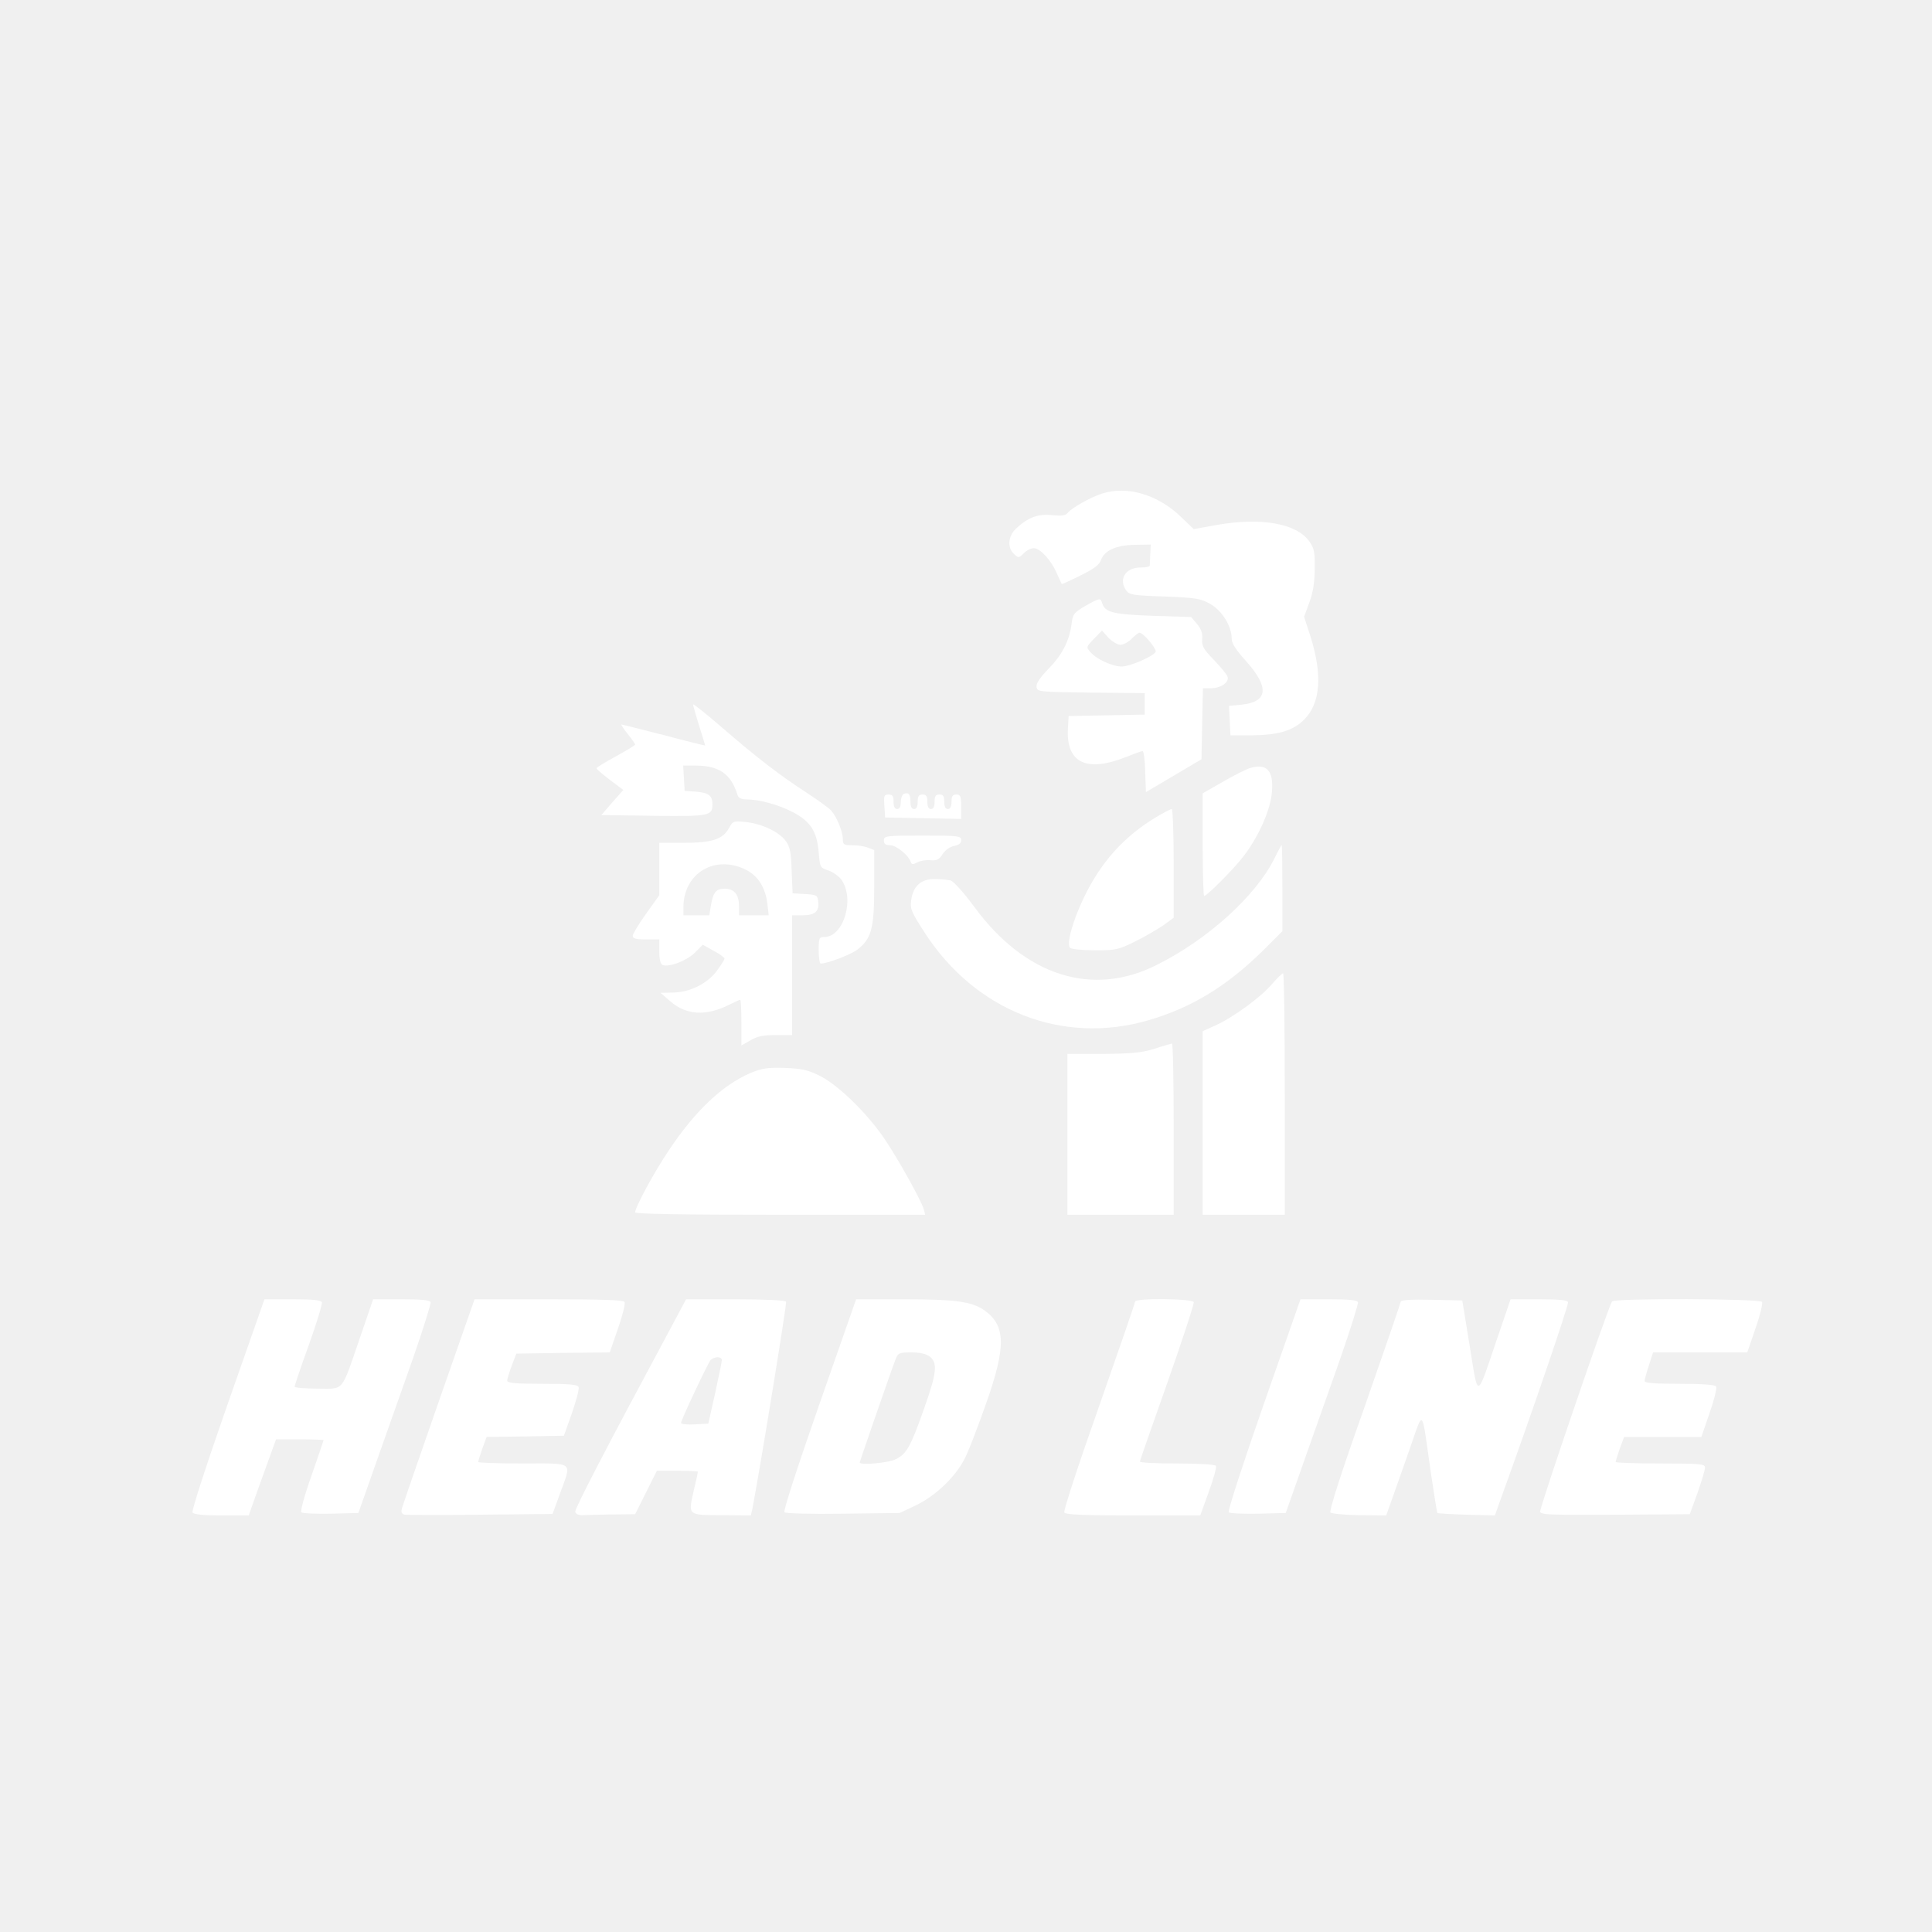
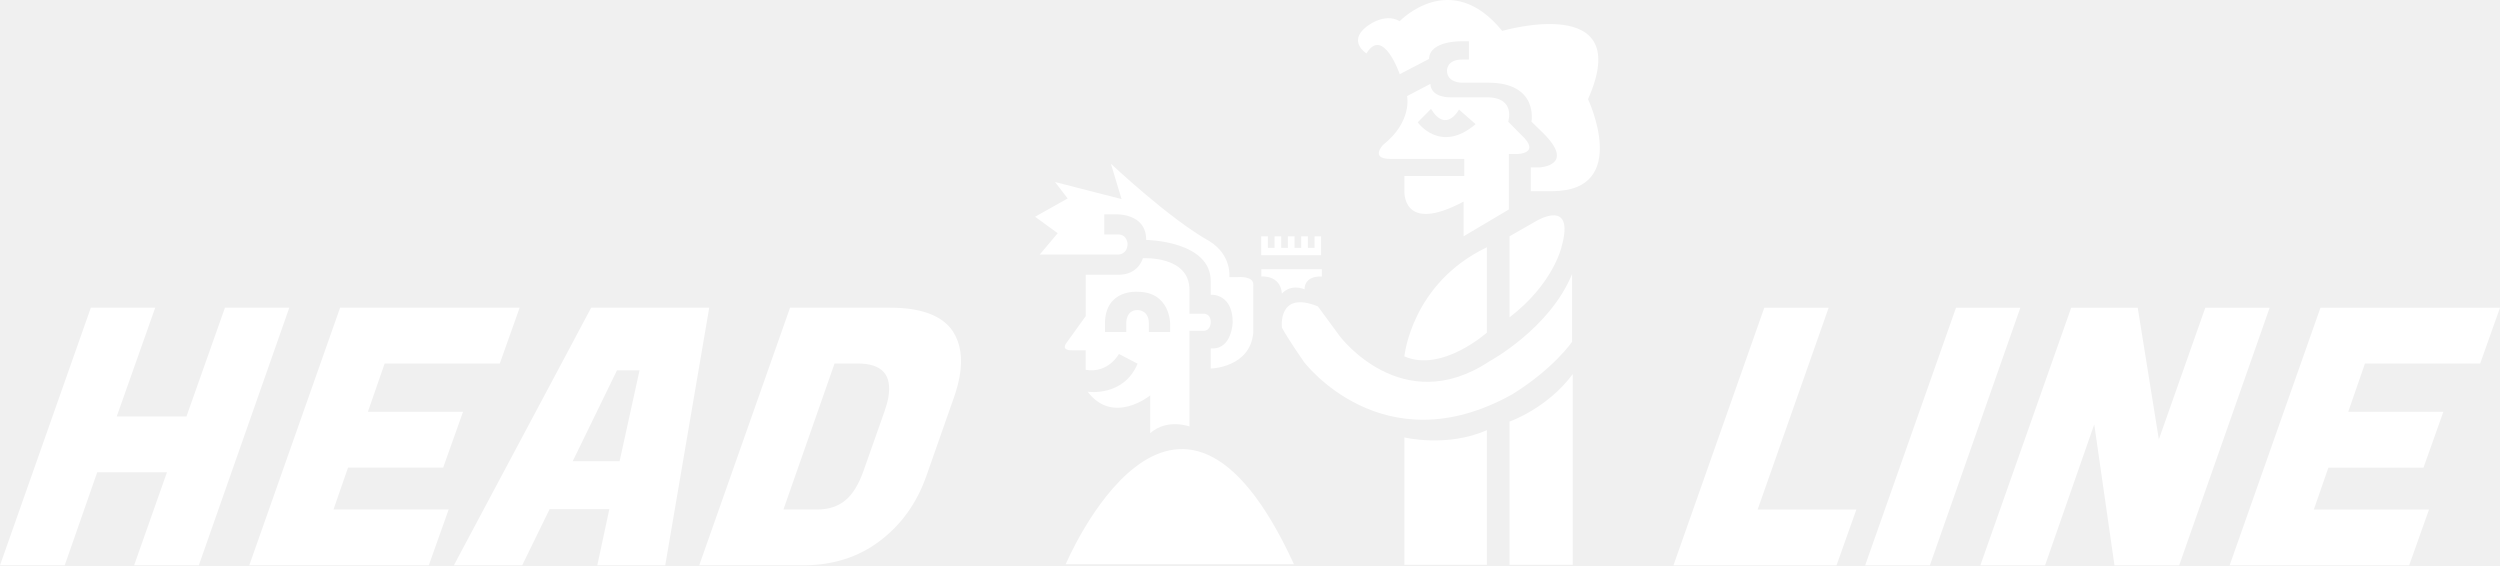
- <svg xmlns="http://www.w3.org/2000/svg" width="800" height="800" preserveAspectRatio="xMidYMid meet">
-   <g class="layer">
-     <g fill="#000000" filter="url(#svg_1_blur)" id="svg_1" transform="translate(0 800) scale(0.1 -0.1)">
-       <path d="m4563,5956c-49,-16 -124,-58 -142,-80c-9,-11 -25,-13 -65,-9c-58,6 -100,-10 -148,-55c-34,-31 -38,-80 -9,-106c18,-17 20,-17 40,3c12,12 30,21 42,21c26,0 72,-50 95,-104c10,-22 19,-42 20,-44c1,-2 36,14 78,35c56,28 78,44 85,64c14,40 64,62 141,63l65,1l-2,-40c-1,-22 -2,-43 -2,-47c-1,-5 -18,-8 -39,-8c-62,0 -92,-49 -58,-96c13,-17 31,-20 158,-24c128,-5 148,-8 188,-30c49,-27 90,-92 90,-143c0,-21 16,-46 60,-95c97,-108 91,-169 -20,-180l-51,-5l3,-61l3,-61l85,0c112,1 174,19 220,65c68,68 77,184 26,346l-26,80l22,60c15,41 22,83 22,139c1,69 -2,85 -23,114c-53,74 -201,100 -384,67l-94,-17l-51,49c-96,94 -225,132 -329,98z" fill="#ffffff" id="svg_2" />
-       <path d="m4494,5491c-47,-28 -52,-33 -57,-76c-10,-71 -39,-127 -96,-185c-35,-36 -51,-60 -49,-74c3,-21 8,-21 226,-24l222,-2l0,-45l0,-44l-157,-3l-158,-3l-3,-52c-8,-142 77,-183 242,-117c33,13 63,24 67,24c5,0 10,-38 11,-85l3,-85l115,68l115,68l3,147l3,147l32,0c42,0 78,25 70,48c-3,9 -29,41 -57,70c-43,44 -50,57 -48,86c2,24 -4,41 -21,62l-25,29l-159,5c-164,6 -197,14 -209,52c-7,23 -10,23 -70,-11zm145,-161c12,0 33,11 47,25c14,14 28,25 32,25c17,0 74,-69 67,-80c-12,-19 -107,-60 -140,-60c-38,0 -104,30 -129,59c-19,21 -19,22 14,56l33,34l27,-30c16,-16 38,-29 49,-29z" fill="#ffffff" id="svg_3" />
-       <path d="m2870,5083c0,-4 11,-44 25,-88c14,-44 25,-81 25,-82c0,-1 -77,18 -171,43c-94,24 -173,44 -176,44c-2,0 9,-18 26,-39c17,-21 31,-41 31,-44c0,-3 -36,-25 -80,-49c-44,-24 -80,-46 -80,-49c0,-4 25,-25 55,-48l56,-42l-46,-52l-45,-52l216,-3c233,-3 244,0 244,48c0,36 -16,48 -70,52l-45,3l-3,53l-3,52l53,0c97,-1 145,-35 172,-122c4,-12 16,-18 35,-18c55,0 135,-22 194,-53c73,-38 100,-80 107,-166c5,-62 6,-64 39,-75c19,-6 43,-23 54,-37c58,-79 11,-239 -70,-239c-21,0 -23,-4 -23,-55c0,-30 4,-55 8,-55c28,0 122,36 151,57c59,45 71,87 71,261l0,152l-26,10c-14,6 -43,10 -65,10c-35,0 -39,3 -39,25c0,31 -25,93 -48,118c-9,11 -55,44 -101,74c-113,73 -211,149 -353,272c-65,56 -118,98 -118,94z" fill="#ffffff" id="svg_4" />
-       <path d="m5177,4820c-16,-5 -67,-30 -113,-57l-84,-48l0,-212c0,-117 3,-213 6,-213c12,0 129,118 166,168c63,84 110,192 115,265c7,86 -22,117 -90,97z" fill="#ffffff" id="svg_5" />
-       <path d="m3743,4713c-7,-3 -13,-18 -13,-34c0,-19 -5,-29 -15,-29c-10,0 -15,10 -15,30c0,24 -4,30 -21,30c-18,0 -20,-5 -17,-47l3,-48l158,-3l157,-3l0,51c0,43 -3,50 -20,50c-16,0 -20,-7 -20,-30c0,-20 -5,-30 -15,-30c-10,0 -15,10 -15,30c0,23 -4,30 -20,30c-16,0 -20,-7 -20,-30c0,-20 -5,-30 -15,-30c-10,0 -15,10 -15,30c0,23 -4,30 -20,30c-16,0 -20,-7 -20,-30c0,-20 -5,-30 -15,-30c-10,0 -15,10 -15,29c0,32 -7,41 -27,34z" fill="#ffffff" id="svg_6" />
-       <path d="m4785,4615c-131,-79 -227,-186 -296,-330c-47,-97 -74,-194 -58,-210c5,-5 51,-10 103,-10c86,0 97,2 167,37c41,20 93,51 117,67l42,31l0,225c0,124 -4,225 -8,225c-5,0 -35,-16 -67,-35z" fill="#ffffff" id="svg_7" />
-       <path d="m3018,4570c-26,-46 -71,-60 -188,-60l-100,0l0,-109l0,-108l-55,-77c-30,-42 -55,-83 -55,-91c0,-11 13,-15 55,-15l55,0l0,-50c0,-34 5,-52 14,-56c27,-10 100,18 133,51l33,33l45,-25c25,-13 45,-28 45,-32c0,-5 -14,-27 -31,-50c-38,-53 -114,-91 -184,-91l-50,-1l38,-33c67,-60 151,-65 247,-16c22,11 42,20 45,20c3,0 5,-43 5,-95l0,-94l37,21c28,17 53,22 105,22l68,0l0,248l0,248l44,0c50,0 69,16 64,57c-3,26 -6,28 -55,31l-51,3l-4,94c-2,75 -7,99 -24,122c-27,38 -97,71 -164,79c-54,5 -55,5 -72,-26zm72,-172c50,-26 80,-74 88,-144l5,-44l-62,0l-61,0l0,39c0,47 -20,71 -59,71c-36,0 -48,-15 -57,-68l-7,-42l-53,0l-54,0l0,33c0,142 131,220 260,155z" fill="#ffffff" id="svg_8" />
-       <path d="m3660,4520c0,-15 7,-20 26,-20c25,0 76,-41 85,-69c4,-11 9,-12 27,-2c13,7 37,11 55,9c26,-2 35,2 50,25c10,16 29,30 47,34c21,4 30,11 30,24c0,18 -10,19 -160,19c-153,0 -160,-1 -160,-20z" fill="#ffffff" id="svg_9" />
-       <path d="m5278,4447c-76,-155 -276,-337 -489,-443c-266,-134 -545,-45 -754,240c-44,60 -86,106 -98,110c-12,3 -43,6 -68,6c-56,0 -88,-29 -96,-88c-5,-36 1,-49 56,-134c210,-325 571,-466 925,-363c182,53 327,142 479,292l77,77l0,178c0,98 -1,178 -3,178c-2,0 -15,-24 -29,-53z" fill="#ffffff" id="svg_10" />
-       <path d="m5266,3924c-46,-54 -160,-137 -233,-170l-53,-24l0,-380l0,-380l170,0l170,0l0,500c0,275 -3,500 -7,500c-5,-1 -25,-21 -47,-46z" fill="#ffffff" id="svg_11" />
-       <path d="m4780,3657c-53,-16 -93,-20 -212,-21l-148,0l0,-333l0,-333l220,0l220,0l0,355c0,195 -3,354 -7,354c-5,-1 -37,-10 -73,-22z" fill="#ffffff" id="svg_12" />
-       <path d="m3108,3557c-115,-49 -229,-156 -337,-318c-61,-90 -141,-238 -141,-259c0,-7 198,-10 601,-10l600,0l-6,23c-11,36 -93,185 -153,277c-70,109 -197,235 -277,275c-50,25 -74,30 -145,33c-71,2 -94,-1 -142,-21z" fill="#ffffff" id="svg_13" />
-       <path d="m942,2184c-88,-251 -149,-440 -145,-447c6,-8 44,-12 120,-12l113,0l30,85c17,47 42,118 57,158l26,72l98,0c55,0 99,-2 99,-3c0,-2 -23,-68 -50,-147c-29,-81 -47,-147 -42,-152c5,-5 60,-7 122,-6l114,3l74,210c41,116 109,309 152,430c42,121 75,226 73,233c-4,9 -38,12 -122,12l-116,0l-54,-158c-80,-231 -63,-212 -176,-212c-52,0 -95,4 -95,8c0,5 26,83 59,173c32,90 56,169 54,176c-4,10 -37,13 -122,13l-116,0l-153,-436z" fill="#ffffff" id="svg_14" />
-       <path d="m1817,2197c-81,-232 -150,-432 -153,-444c-4,-15 -1,-22 12,-25c9,-1 151,-2 314,0l298,3l31,85c49,135 62,124 -154,124c-102,0 -185,3 -185,6c0,4 8,28 17,55l18,49l160,2l160,3l33,93c18,52 31,100 28,108c-4,11 -35,14 -151,14c-109,0 -145,3 -145,13c0,6 9,35 19,62l19,50l194,3l193,2l34,99c19,54 31,103 27,110c-5,8 -94,11 -314,11l-307,0l-148,-423z" fill="#ffffff" id="svg_15" />
-       <path d="m2757,2463c-254,-473 -377,-710 -375,-723c2,-9 13,-14 28,-14c14,1 69,2 122,3l98,1l45,90l45,90l85,0c47,0 85,-2 85,-4c0,-3 -7,-35 -16,-72c-25,-111 -29,-107 113,-108l122,-1l6,25c29,149 144,853 140,860c-4,6 -91,10 -210,10l-204,0l-84,-157zm232,-95c0,-7 -13,-69 -28,-138l-28,-125l-56,-3c-32,-2 -57,1 -57,6c0,12 109,243 122,260c6,6 19,12 29,12c11,0 19,-6 18,-12z" fill="#ffffff" id="svg_16" />
-       <path d="m3392,2183c-91,-260 -149,-440 -144,-445c5,-5 113,-8 243,-6l234,3l68,32c81,39 164,118 202,194c15,29 54,130 87,224c86,242 83,329 -10,392c-52,34 -119,43 -330,43l-197,0l-153,-437zm459,199c32,-27 28,-67 -25,-216c-55,-156 -72,-186 -116,-208c-31,-16 -150,-26 -150,-14c0,5 133,389 149,429c10,25 15,27 65,27c37,0 61,-6 77,-18z" fill="#ffffff" id="svg_17" />
-       <path d="m4700,2610c0,-6 -68,-202 -150,-436c-85,-240 -147,-430 -143,-437c6,-9 83,-12 285,-12l278,0l35,97c20,54 33,102 30,108c-4,6 -68,10 -161,10c-85,0 -154,3 -154,8c0,4 52,151 114,327c62,176 111,326 109,333c-6,15 -243,18 -243,2z" fill="#ffffff" id="svg_18" />
-       <path d="m5232,2183c-86,-247 -149,-440 -144,-445c5,-5 60,-7 122,-6l114,3l74,210c41,116 109,309 152,430c42,121 75,226 73,233c-4,9 -37,12 -122,12l-116,0l-153,-437z" fill="#ffffff" id="svg_19" />
-       <path d="m5800,2610c0,-5 -68,-202 -150,-437c-97,-272 -147,-430 -141,-436c5,-5 59,-10 120,-11l111,-1l25,70c14,39 47,133 74,210c56,161 47,172 85,-98c14,-93 26,-170 28,-172c2,-2 56,-5 120,-7l118,-3l25,70c133,367 281,802 278,813c-4,9 -38,12 -122,12l-116,0l-54,-158c-89,-262 -79,-259 -115,-37l-31,190l-128,3c-82,2 -127,-1 -127,-8z" fill="#ffffff" id="svg_20" />
-       <path d="m6675,2611c-19,-31 -304,-866 -298,-872c12,-12 35,-12 339,-11l281,2l32,88c17,48 31,95 31,105c0,15 -16,17 -185,17c-102,0 -185,3 -185,6c0,4 8,28 17,55l18,49l160,0l160,0l34,99c19,54 31,103 27,110c-5,7 -54,11 -152,11c-103,0 -144,3 -144,12c0,6 8,35 18,65l17,53l195,0l195,0l34,99c19,54 31,104 27,110c-9,14 -612,16 -621,2z" fill="#ffffff" id="svg_21" />
-     </g>
-     <polygon cx="14.5" cy="428" edge="0" fill="#FF0000" id="svg_22" orient="x" shape="regularPoly" sides="5" strokeWidth="5" strokecolor="#000000" />
-     <polygon cx="98.5" cy="453" edge="0" fill="#ffffff" id="svg_23" orient="x" shape="regularPoly" sides="5" stroke="#ffffff" strokeWidth="5" strokecolor="none" />
+ <svg xmlns="http://www.w3.org/2000/svg" id="_Слой_1" data-name="Слой 1" viewBox="0 0 813.87 184.04">
+   <defs>
+     <style>
+       .cls-1 {
+         fill: #fff;
+       }
+     </style>
+   </defs>
+   <g id="_Фигура_1" data-name="Фигура 1">
+     <path class="cls-1" d="M73.23,100.17l-12.53,35.41h-22.7l12.53-35.41h-20.96L0,184.03h21.07l10.58-30.28h22.7l-10.69,30.28h21.07l29.45-83.86h-20.96ZM113.31,152.23h30.97l6.46-18.17h-30.97l5.45-15.72h37.49l6.46-18.17h-58.45l-29.57,83.86h58.45l6.46-18.17h-37.49l4.73-13.63ZM192.46,100.17l-44.7,83.86h22.24l8.93-18.29h19.44l-3.92,18.29h22.12l14.32-83.86h-38.42ZM201.7,150.14h-15.25l14.41-29.58h7.34l-6.49,29.58ZM289.8,100.17h-32.6l-29.57,83.86h33.88c9.62,0,17.93-2.64,24.91-7.92,6.99-5.28,12.03-12.31,15.13-21.08l9.12-25.97c.8-2.33,1.38-4.54,1.75-6.64,1.03-5.82.29-10.68-2.21-14.56-3.44-5.12-10.25-7.69-20.42-7.69ZM289.19,129.4c-.25,1.4-.68,2.95-1.29,4.66l-6.74,19.1c-1.57,4.5-3.56,7.75-5.97,9.73-2.41,1.98-5.43,2.97-9.08,2.97h-11.06l16.64-47.52h7.57c7.92,0,11.22,3.69,9.93,11.06ZM595.32,100.18h-20.96l-29.57,83.86h53.09l6.46-18.17h-32.14l23.11-65.69ZM636.77,100.18l-29.57,83.86h21.07l29.45-83.86h-20.96ZM717.93,100.18l-15.12,42.86-6.88-42.86h-21.66l-29.57,83.86h21.07l16.01-45.89,6.58,45.89h21.07l29.45-83.86h-20.96ZM807.41,118.35l6.46-18.17h-58.45l-29.57,83.86h58.45l6.46-18.17h-37.49l4.73-13.63h30.97l6.46-18.17h-30.97l5.45-15.72h37.49ZM430.12,76.93h-2.17v3.77h-2.17v-3.77h-2.17v3.77h-2.17v-3.77h-2.17v3.77h-2.17v-3.77h-2.17v3.77h-2.17v-3.77h-2.17v6.15h19.49v-6.15ZM417.34,95.58s2.52-3.27,7.36-1.39c0,0-.35-4.42,5.63-4.17v-2.38h-19.71v2.38s6.2-.64,6.71,5.56ZM364.05,82.88s3.03-.02,3.03-3.57c0,0-.18-2.98-3.03-2.98h-4.55v-6.55h3.68s9.99-.53,9.96,8.33c0,0,21.1.26,21.01,13.49v4.37h.65s6.5-.02,6.5,8.93c0,0-.22,8.53-6.5,8.53h-.65v6.55s12.86-.26,13.86-11.71c0,0-.04-4.35,0-15.68,0-2.82-4.98-2.38-4.98-2.38h-2.82s.88-7.14-6.5-11.71c-12.98-7.23-32.06-25.2-32.06-25.2l3.47,11.51-21.66-5.56,4.12,5.36-10.61,5.95,7.36,5.36-5.85,6.95h25.56ZM450.26,47.17s-4.38,4.56,2.38,4.56h24.04v5.56h-19.49v4.76s-.95,14.39,19.28,3.57v11.31l14.73-8.73v-18.06h2.82s7.74-.14,1.3-6.15l-4.33-4.37s2.61-7.93-6.93-7.94h-11.91s-6.26.25-6.5-4.37l-7.58,3.97s1.83,8.24-7.8,15.87ZM465.86,35.46c4.98,8.07,9.1.2,9.1.2l5.42,4.76c-11.49,9.81-18.85-.6-18.85-.6l4.33-4.37ZM457.19,142.41v41.47h26.86v-43.85c-12.94,5.73-26.86,2.38-26.86,2.38ZM491.42,137.25v46.63h20.58v-62.11c-8.18,11.15-20.58,15.48-20.58,15.48ZM349.11,114.04h4.33v6.35c7.38,1.28,10.83-5.16,10.83-5.16l6.07,3.17c-4.56,10.91-16.25,9.13-16.25,9.13,8.35,11,20.36,1.19,20.36,1.19v12.3c5.5-4.89,12.78-2.18,12.78-2.18v-31.15h4.55c2.41,0,2.38-2.78,2.38-2.78-.01-2.98-2.38-2.78-2.38-2.78h-4.55v-7.74c0-11.28-15.16-10.32-15.16-10.32-2.02,5.86-8.01,5.36-8.01,5.36h-10.61v13.49l-6.28,8.73c-1.91,2.68,1.95,2.38,1.95,2.38ZM359.72,105.31c.06-11.25,10.61-10.32,10.61-10.32,10.59.01,10.61,10.32,10.61,10.32v2.78h-6.93v-2.78c0-4.51-3.68-4.37-3.68-4.37-3.92,0-3.68,4.37-3.68,4.37v2.78h-6.93v-2.78ZM489.04,10.06c-16.77-20.61-33.36-3.17-33.36-3.17-5.25-3.01-11.05,1.98-11.05,1.98-5.84,4.78.22,8.53.22,8.53,5.42-8.95,10.83,6.75,10.83,6.75l9.53-4.96c.21-6.11,10.83-5.75,10.83-5.75h2.17v5.95h-2.17c-5.14-.02-4.98,3.57-4.98,3.57,0,3.99,4.76,3.96,4.76,3.96h8.67c16.46.01,14.08,12.7,14.08,12.7l3.47,3.37c11.3,10.98-.87,11.51-.87,11.51h-2.82v7.74h7.15c25.49-.24,11.48-29.96,11.48-29.96,15.52-34.87-27.94-22.22-27.94-22.22ZM457.19,116.02c12.25,5.35,26.86-7.74,26.86-7.74v-27.78c-24.6,11.77-26.86,35.52-26.86,35.52ZM346.94,183.68h74.3c-38.71-84.34-74.3,0-74.3,0ZM492.07,128.52c13.82-8.51,19.71-17.26,19.71-17.26v-22.03c-7.26,17.79-26.86,28.37-26.86,28.37-28.5,18.9-48.74-8.14-48.74-8.14l-7.15-9.72c-13.23-5.35-11.7,6.94-11.7,6.94,2.07,3.83,7.15,11.11,7.15,11.11,0,0,25.55,33.98,67.58,10.72ZM491.42,103.32c14.22-10.89,16.9-22.82,16.9-22.82,4.64-16.35-8.23-8.53-8.23-8.53l-8.66,4.96v26.39Z" />
  </g>
-   <defs>
-     <filter id="svg_1_blur">
-       <feGaussianBlur in="SourceGraphic" stdDeviation="0.1" />
-     </filter>
-   </defs>
</svg>
